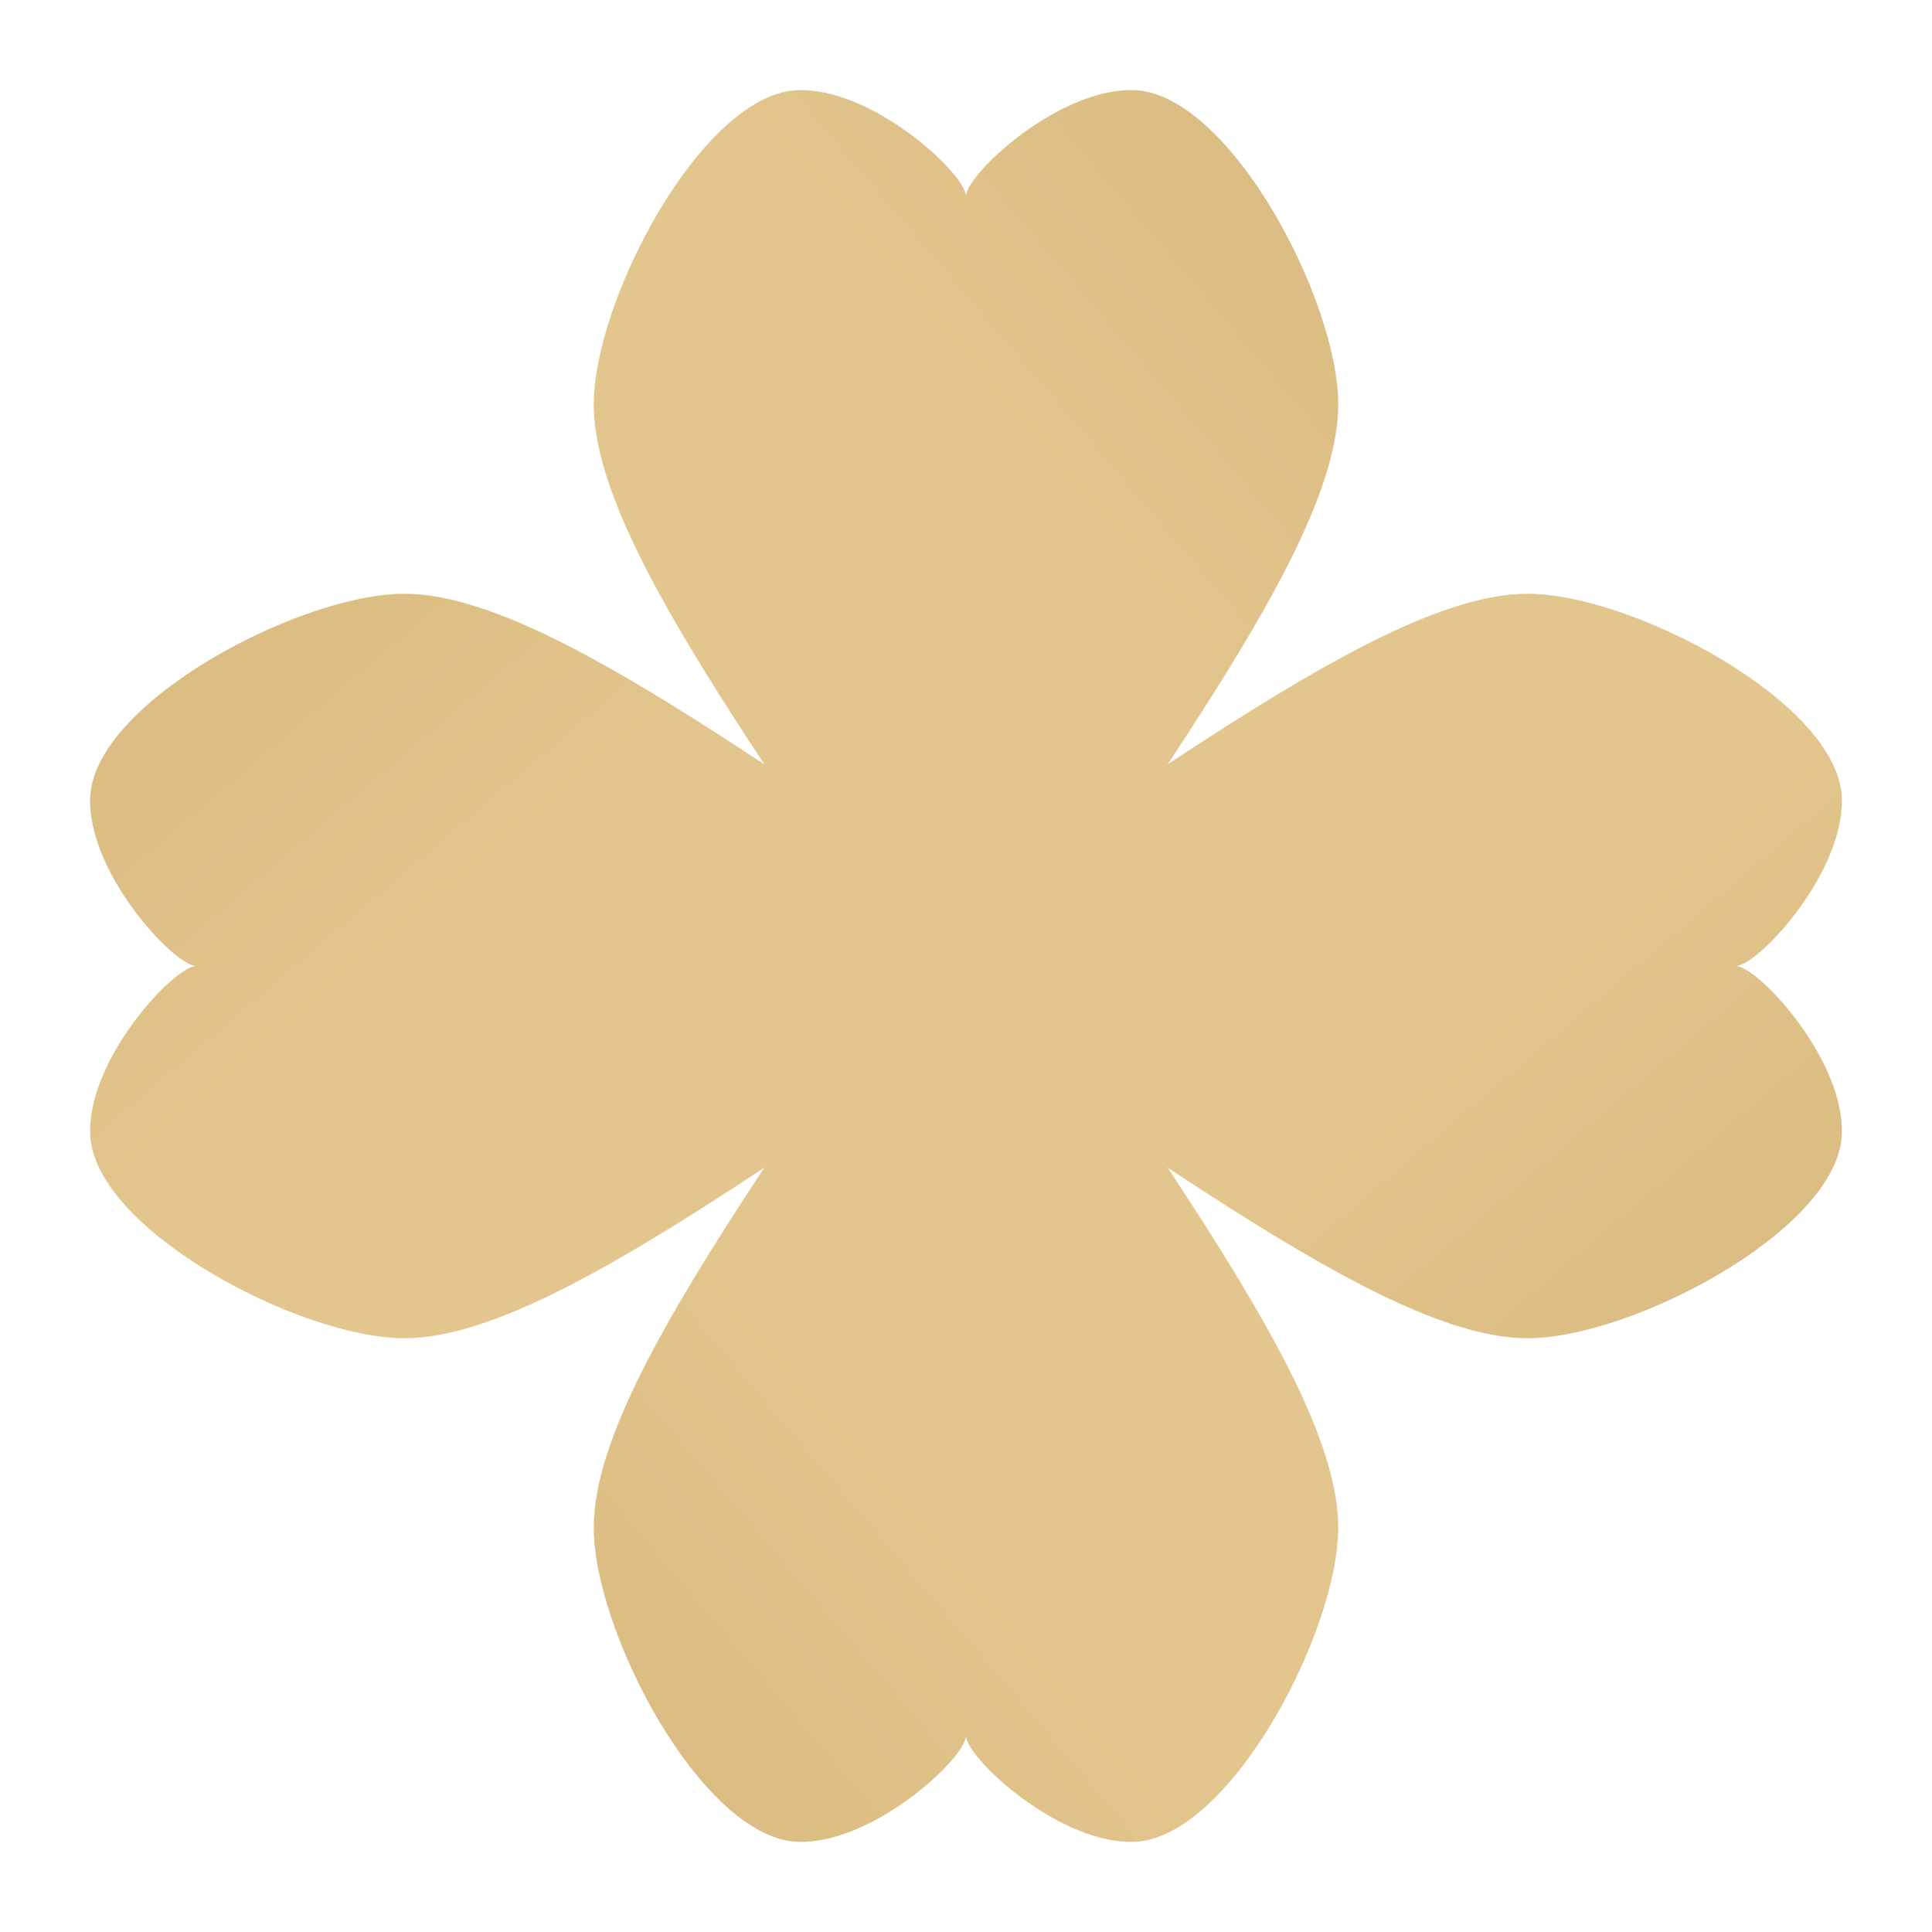
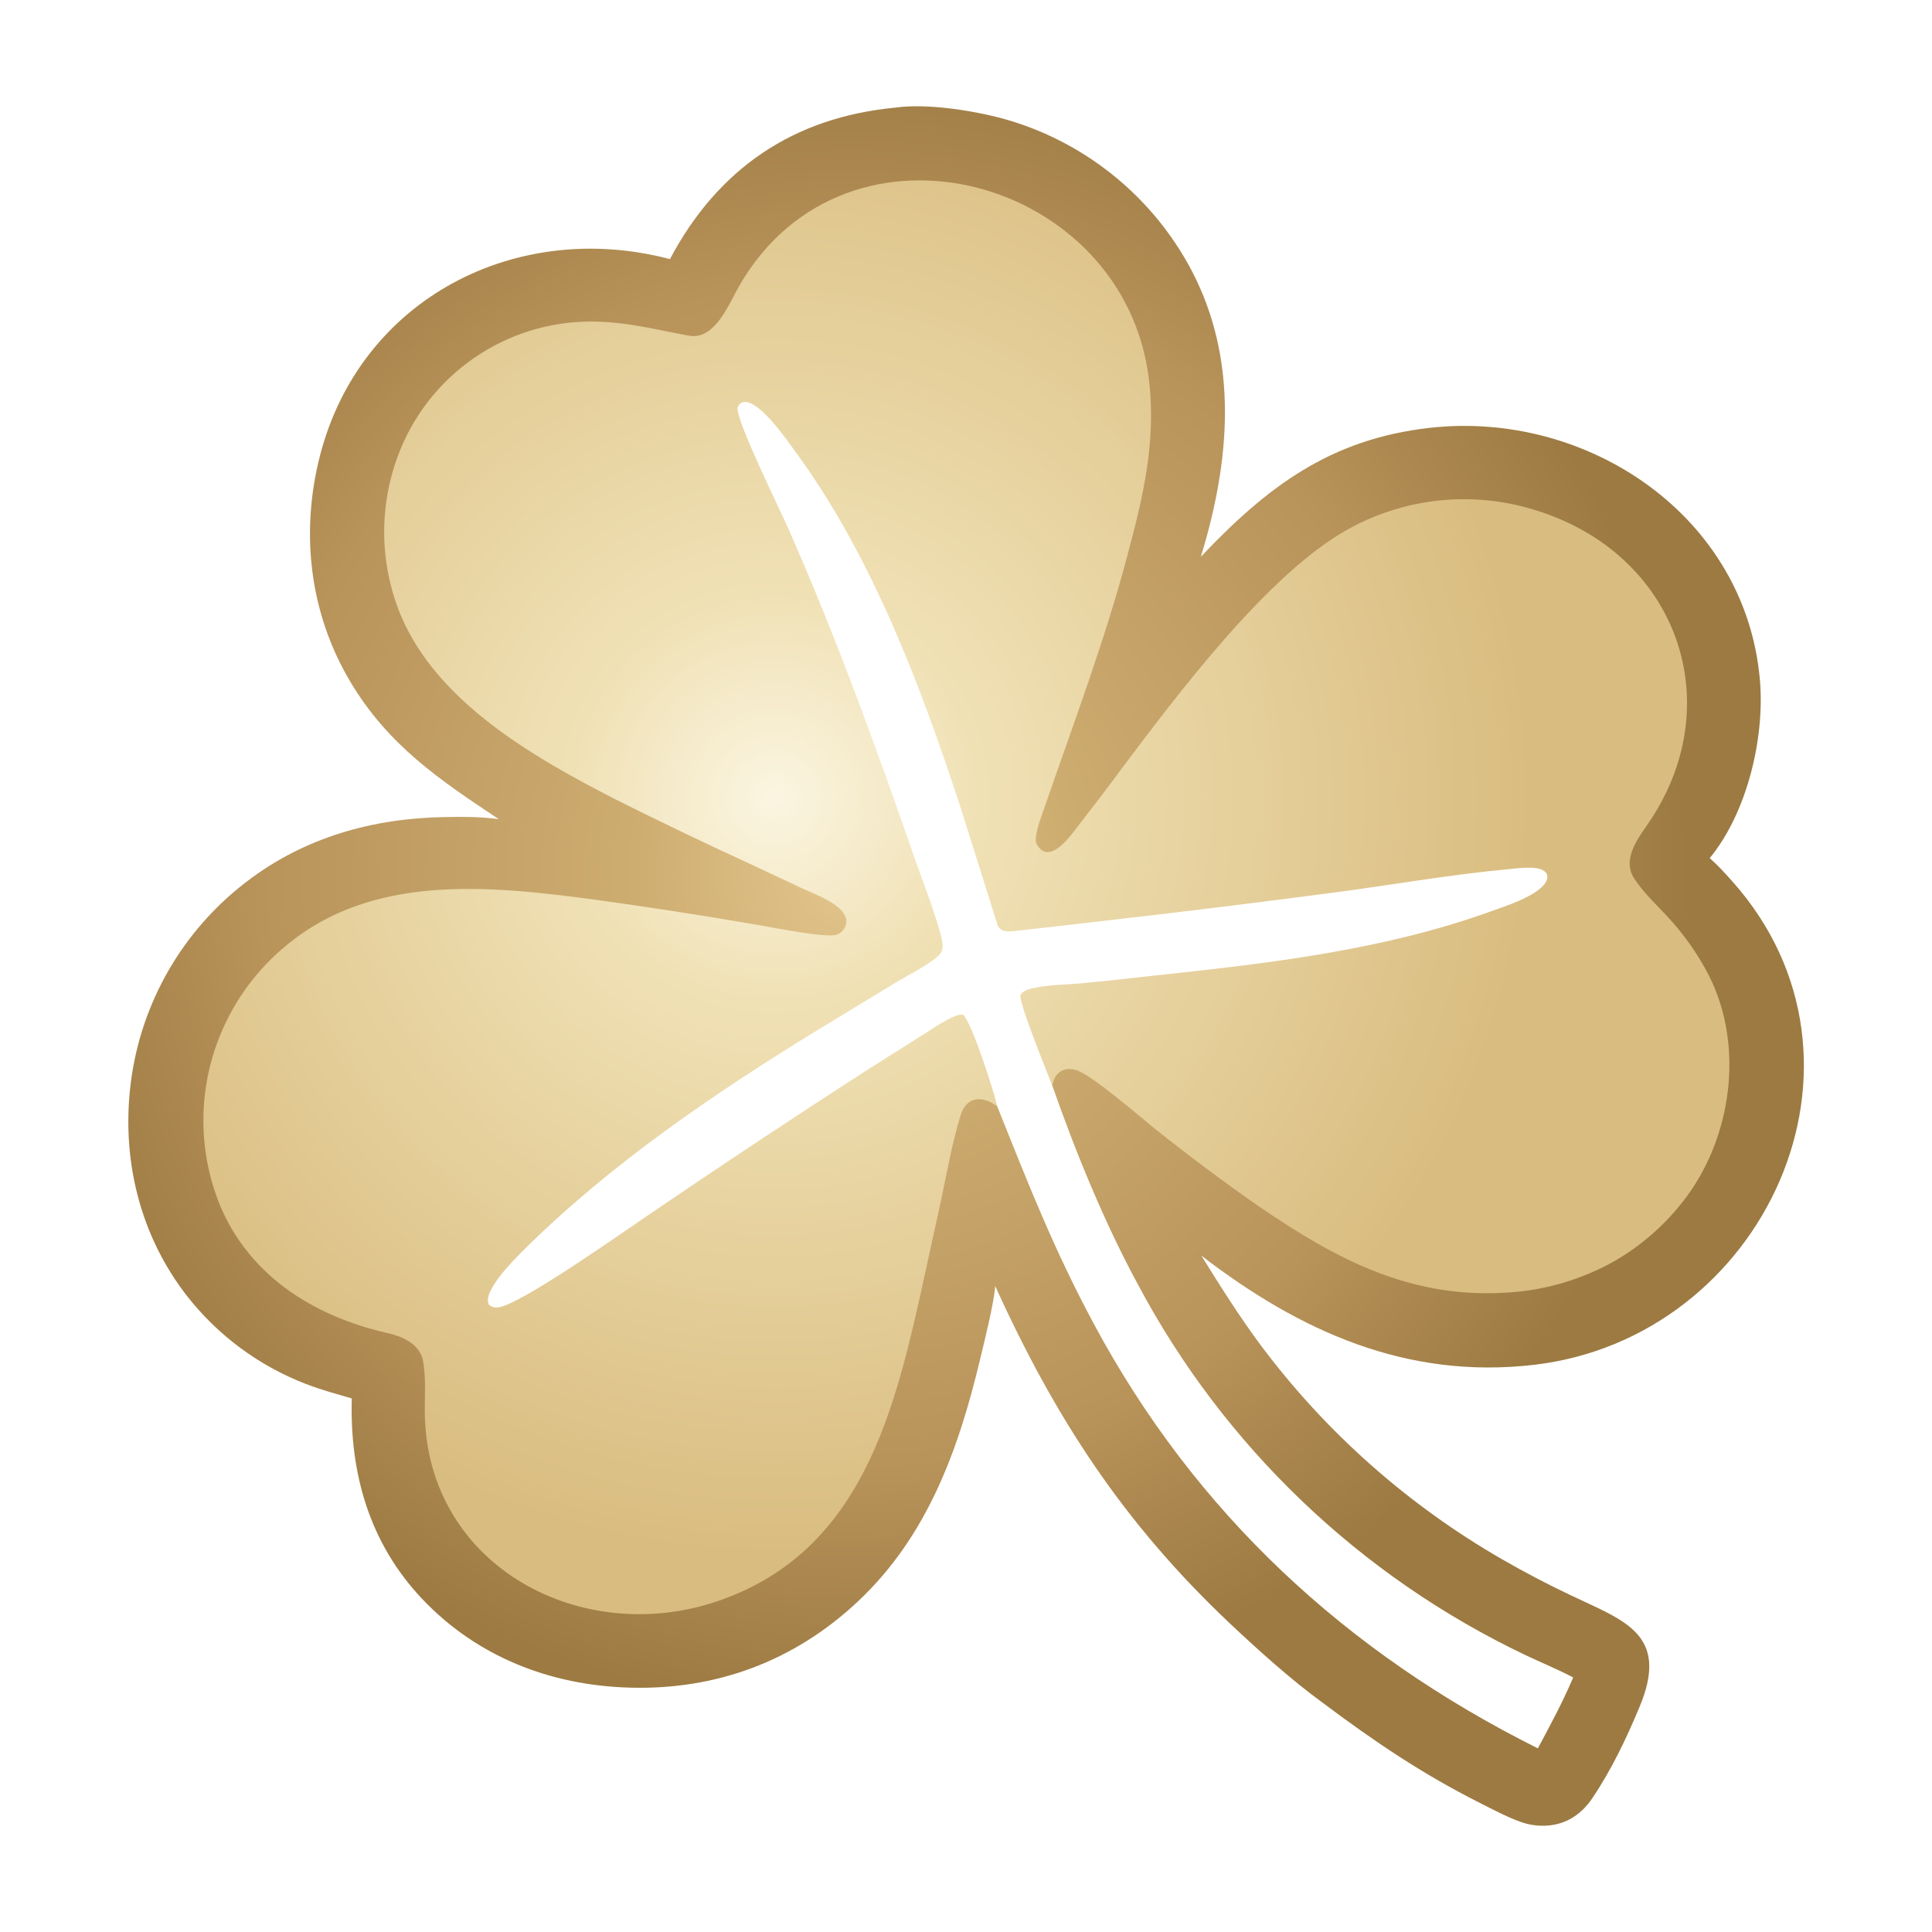
- <svg xmlns="http://www.w3.org/2000/svg" width="32" height="32" viewBox="0 0 32 32" role="img" aria-label="CloverTools">
-   <defs>
-     <linearGradient id="clover-gold" x1="4.5" y1="3" x2="27.5" y2="30" gradientUnits="userSpaceOnUse">
-       <stop offset="0" stop-color="#E3C68D" />
-       <stop offset="1" stop-color="#B8935A" />
-     </linearGradient>
-   </defs>
-   <g transform="translate(16 16) scale(1.045)" fill="url(#clover-gold)">
-     <g transform="rotate(0)">
-       <path d="M 12.2 0 C 12.55 0 13.95 1.5 13.88 2.7 C 13.78 4.2 10.55 5.9 8.9 5.9 C 6.55 5.9 2.5 2.55 -1.7 0 C 2.5 -2.55 6.55 -5.9 8.9 -5.9 C 10.55 -5.9 13.78 -4.2 13.88 -2.7 C 13.95 -1.5 12.55 0 12.2 0 Z" />
+ <svg xmlns="http://www.w3.org/2000/svg" width="512" height="512" viewBox="0 0 512 512" role="img" aria-label="CloverTools">
+   <g transform="translate(256.03 256.00) scale(1.17596)">
+     <g transform="matrix(0.21 0 0 0.21 0.0 0.0)">
+       <radialGradient id="lg1" gradientUnits="userSpaceOnUse" cx="899.04" cy="922.61" r="899.04">
+         <stop offset="0%" stop-color="#E3C68D" />
+         <stop offset="25.616%" stop-color="#CEAD71" />
+         <stop offset="70.443%" stop-color="#B8935A" />
+         <stop offset="100%" stop-color="#9C7A42" />
+       </radialGradient>
+       <path transform=" translate(-1024.29, -1021.56)" fill="url(#lg1)" d="M 948.51 100.40 C 983.10 95.35 1038.43 104.33 1072.14 114.62 C 1155.27 140.03 1224.91 197.42 1265.75 274.17 C 1317.28 371.59 1307.53 480.32 1276.18 582.43 C 1347.61 506.91 1415.27 456.13 1521.46 444.08 C 1691.11 424.83 1861.50 538.66 1876.23 715.78 C 1881.35 777.32 1862.19 857.46 1822.26 905.79 C 1830.91 913.33 1838.43 921.70 1846.05 930.20 C 2019.19 1123.59 1881.03 1421.25 1633 1449.63 C 1497.27 1465.15 1382.94 1414.06 1276.73 1332.35 C 1296.94 1364.97 1317.57 1397.80 1340.51 1428.59 C 1410.29 1521.91 1498.36 1600.02 1599.35 1658.16 C 1623.32 1671.99 1647.84 1684.84 1672.84 1696.70 C 1729.76 1723.95 1779.79 1738.09 1746.99 1816.60 C 1732.82 1850.51 1716.90 1884.12 1696.21 1914.74 C 1685.79 1930.16 1671.13 1941.01 1652.36 1943.54 C 1643.36 1944.76 1634.21 1944.21 1625.41 1941.93 C 1610.33 1937.89 1588.81 1926.31 1574.70 1919.21 C 1514.28 1888.83 1460.88 1852.76 1406.98 1812.22 C 1374.11 1788.46 1336.81 1754.85 1307.23 1726.94 C 1193.17 1619.29 1119.80 1506.59 1055.53 1365.08 C 1053.98 1384.46 1043.94 1424.24 1039.08 1444.53 C 1015.92 1541.36 982.46 1633.67 908.27 1703.39 C 840.03 1767.52 756.09 1798.80 662.48 1795.95 C 577.79 1793.38 499.31 1762.84 440.45 1700.62 C 383.94 1640.88 362.75 1565.90 365.03 1485.64 C 347.35 1480.43 333.06 1476.73 315.73 1470.05 C 265.54 1450.72 221.52 1418.16 188.34 1375.83 C 137.35 1310.45 117.56 1228.33 127.91 1146.62 C 138.75 1061.08 183.47 983.46 252.04 931.16 C 314.09 883.53 387.45 863.00 464.85 861.73 C 485.62 861.39 502.02 861.26 522.79 863.97 C 458.99 821.64 404.27 784.76 363.70 716.90 C 319.63 643.22 309.63 556.39 330.96 473.67 C 374.45 305.09 541.97 219.56 706.46 262.98 C 757.96 165.86 838.87 110.77 948.51 100.40 z" />
    </g>
-     <g transform="rotate(90)">
-       <path d="M 12.2 0 C 12.55 0 13.95 1.5 13.88 2.7 C 13.78 4.2 10.55 5.9 8.9 5.9 C 6.55 5.9 2.5 2.55 -1.7 0 C 2.5 -2.55 6.55 -5.9 8.9 -5.9 C 10.55 -5.9 13.78 -4.2 13.88 -2.7 C 13.95 -1.5 12.55 0 12.2 0 Z" />
+     <g transform="matrix(0.21 0 0 0.21 0.06 -0.38)">
+       <radialGradient id="lg2" gradientUnits="userSpaceOnUse" cx="818.80" cy="841.26" r="818.80">
+         <stop offset="0%" stop-color="#FBF5E1" />
+         <stop offset="26.601%" stop-color="#F0E1B5" />
+         <stop offset="100%" stop-color="#D9BC7F" />
+       </radialGradient>
+       <path transform=" translate(-1024.58, -1019.77)" fill="url(#lg2)" d="M 1057.79 1172.26 C 1042.14 1160.53 1024.77 1160.88 1018.29 1181.95 C 1009.23 1211.44 1003.71 1243.09 997.33 1273.33 L 975.33 1373.86 C 944.75 1511.19 906.50 1653.53 755.80 1703.79 C 611.78 1751.82 449.40 1667 443.54 1506.98 C 442.76 1485.97 445.34 1463.60 441.07 1443.24 C 436.30 1425.99 418.02 1418.80 402.73 1415.32 C 317.12 1395.84 243.73 1346.17 216.69 1259.17 C 197.47 1197.36 203.83 1130.42 234.35 1073.34 C 249.31 1045.14 269.69 1020.18 294.32 999.88 C 386.72 922.65 511.04 935.25 622.18 949.88 C 682.64 958.14 742.94 967.48 803.06 977.90 C 816.90 980.23 874.51 991.85 885.34 988.03 C 889.43 986.56 892.74 983.47 894.49 979.49 C 903.62 959.05 862.37 944.87 848.02 938.07 L 790.97 911.36 C 743.16 889.41 695.72 866.65 648.68 843.09 C 561.54 798.39 456.86 739.24 417.37 644.65 C 394.05 587.93 393.95 524.32 417.11 467.53 C 452.40 381.07 538.21 326.11 631.50 330.20 C 664.87 331.45 694.31 339.24 726.64 345.12 C 755.10 350.30 769.41 311.24 781.65 290.28 C 897.07 92.71 1196.07 175.64 1220.72 394.00 C 1228.04 458.82 1214.64 516.33 1197.95 578.91 C 1173.47 672.00 1139.06 762.28 1107.81 853.23 C 1105.10 861.13 1095.99 883.79 1100.14 891.01 C 1114.36 915.76 1138.74 878.55 1147.44 867.51 C 1162.11 848.71 1176.53 829.72 1190.68 810.53 C 1250.48 730.92 1348.36 600.03 1434.68 552.59 C 1495.08 519.24 1566.37 511.65 1632.43 531.53 C 1788.53 577.93 1845.50 742.07 1754.21 871.63 C 1743.55 886.77 1729.22 907.95 1740.43 926.27 C 1750.37 942.51 1765.62 956.08 1778.63 970.43 C 1794.06 987.24 1807.38 1005.87 1818.31 1025.90 C 1858.91 1099.61 1848.23 1197.12 1800.51 1264.91 C 1778.56 1296.10 1748.42 1323.05 1714.84 1341.15 C 1679.99 1359.71 1641.45 1370.32 1602 1372.20 C 1499.95 1378.08 1420.96 1335.92 1339 1279.91 C 1300.91 1253.41 1263.71 1225.65 1227.45 1196.68 C 1211.63 1184.05 1158.52 1137.65 1141.73 1133.04 C 1136.45 1131.59 1130.93 1131.61 1126.12 1134.45 C 1120.67 1137.67 1118.63 1142.49 1117.02 1148.36 L 1116.66 1149.71 C 1141.48 1220.82 1172.90 1297.52 1208.78 1363.60 C 1301.16 1537.13 1446.80 1676.42 1624.26 1760.98 C 1639.18 1768.18 1662.10 1777.65 1675.67 1785.11 C 1664.09 1812.33 1651.78 1834.93 1637.84 1861.03 C 1432.32 1758.49 1270.30 1608.57 1161.39 1405.50 C 1118.20 1324.96 1091.33 1256.02 1057.79 1172.26 z" />
    </g>
-     <g transform="rotate(180)">
-       <path d="M 12.2 0 C 12.55 0 13.95 1.5 13.88 2.7 C 13.78 4.2 10.55 5.9 8.9 5.9 C 6.55 5.9 2.5 2.55 -1.7 0 C 2.5 -2.55 6.55 -5.9 8.9 -5.9 C 10.55 -5.9 13.78 -4.2 13.88 -2.7 C 13.95 -1.5 12.55 0 12.2 0 Z" />
-     </g>
-     <g transform="rotate(270)">
-       <path d="M 12.2 0 C 12.55 0 13.95 1.5 13.88 2.7 C 13.78 4.2 10.55 5.9 8.9 5.9 C 6.55 5.9 2.5 2.55 -1.7 0 C 2.5 -2.55 6.55 -5.9 8.9 -5.9 C 10.55 -5.9 13.78 -4.2 13.88 -2.7 C 13.95 -1.5 12.55 0 12.2 0 Z" />
+     <g transform="matrix(0.21 0 0 0.21 14.51 24.59)">
+       <path transform=" translate(-1093.41, -1138.64)" fill="rgb(255,255,255)" d="M 1057.79 1172.26 C 1054.15 1156.09 1030.54 1082.22 1021.06 1073.76 C 1012.14 1071.89 986.21 1090.24 977.55 1095.66 L 920.37 1131.66 C 839.62 1183.71 759.54 1236.80 680.16 1290.92 C 654.07 1308.58 547.79 1383.77 522.81 1387.85 C 518.91 1388.48 515.80 1387.67 512.60 1385.48 C 503.57 1372.12 539.03 1336.78 548.70 1327.15 C 641.66 1234.57 755.54 1157.07 867.39 1088.81 L 949.26 1039.05 C 963.51 1030.50 981.11 1022.12 993.72 1011.36 C 997.16 1008.43 999.25 1004.68 999.20 1000.11 C 999.02 985.24 976.66 927.75 970.60 910.25 C 928.48 788.61 884.70 667.90 832.62 550.08 C 824.56 531.86 776.30 433.88 779.18 422.38 C 779.81 419.89 780.99 418.45 783.25 417.19 C 786.29 415.50 790.24 416.32 793.23 417.71 C 810.37 425.67 831.78 456.80 843.24 472.55 C 924.31 584.00 976.71 723.76 1019.22 854.20 L 1044.37 934.04 C 1048.55 947.49 1052.78 960.82 1057.04 974.39 C 1059.86 987.49 1071.88 984.47 1083 983.25 C 1108.35 980.50 1134.38 977.46 1159.81 974.51 C 1249.37 964.38 1338.83 953.37 1428.17 941.49 C 1487.30 933.50 1546.68 923.13 1606.08 917.67 C 1615.48 916.81 1634.29 914.05 1642.75 918.45 C 1645 919.62 1647.33 921.51 1647.87 924.09 C 1648.48 927.03 1647.74 929.49 1646.17 931.96 C 1636.75 946.81 1602.78 957.38 1586.27 963.32 C 1470.85 1004.87 1346.18 1019.10 1224.78 1031.97 C 1199.15 1034.68 1173.51 1037.82 1147.86 1040.13 C 1130.68 1041.68 1110.97 1041.63 1094.28 1045.78 C 1090.24 1046.78 1084.71 1048.62 1082.75 1052.66 C 1079.82 1058.70 1111.64 1136.52 1116.66 1149.71 C 1141.48 1220.82 1172.90 1297.52 1208.78 1363.60 C 1301.16 1537.13 1446.80 1676.42 1624.26 1760.98 C 1639.18 1768.18 1662.10 1777.65 1675.67 1785.11 C 1664.09 1812.33 1651.78 1834.93 1637.84 1861.03 C 1432.32 1758.49 1270.30 1608.57 1161.39 1405.50 C 1118.20 1324.96 1091.33 1256.02 1057.79 1172.26 z" />
    </g>
  </g>
</svg>
